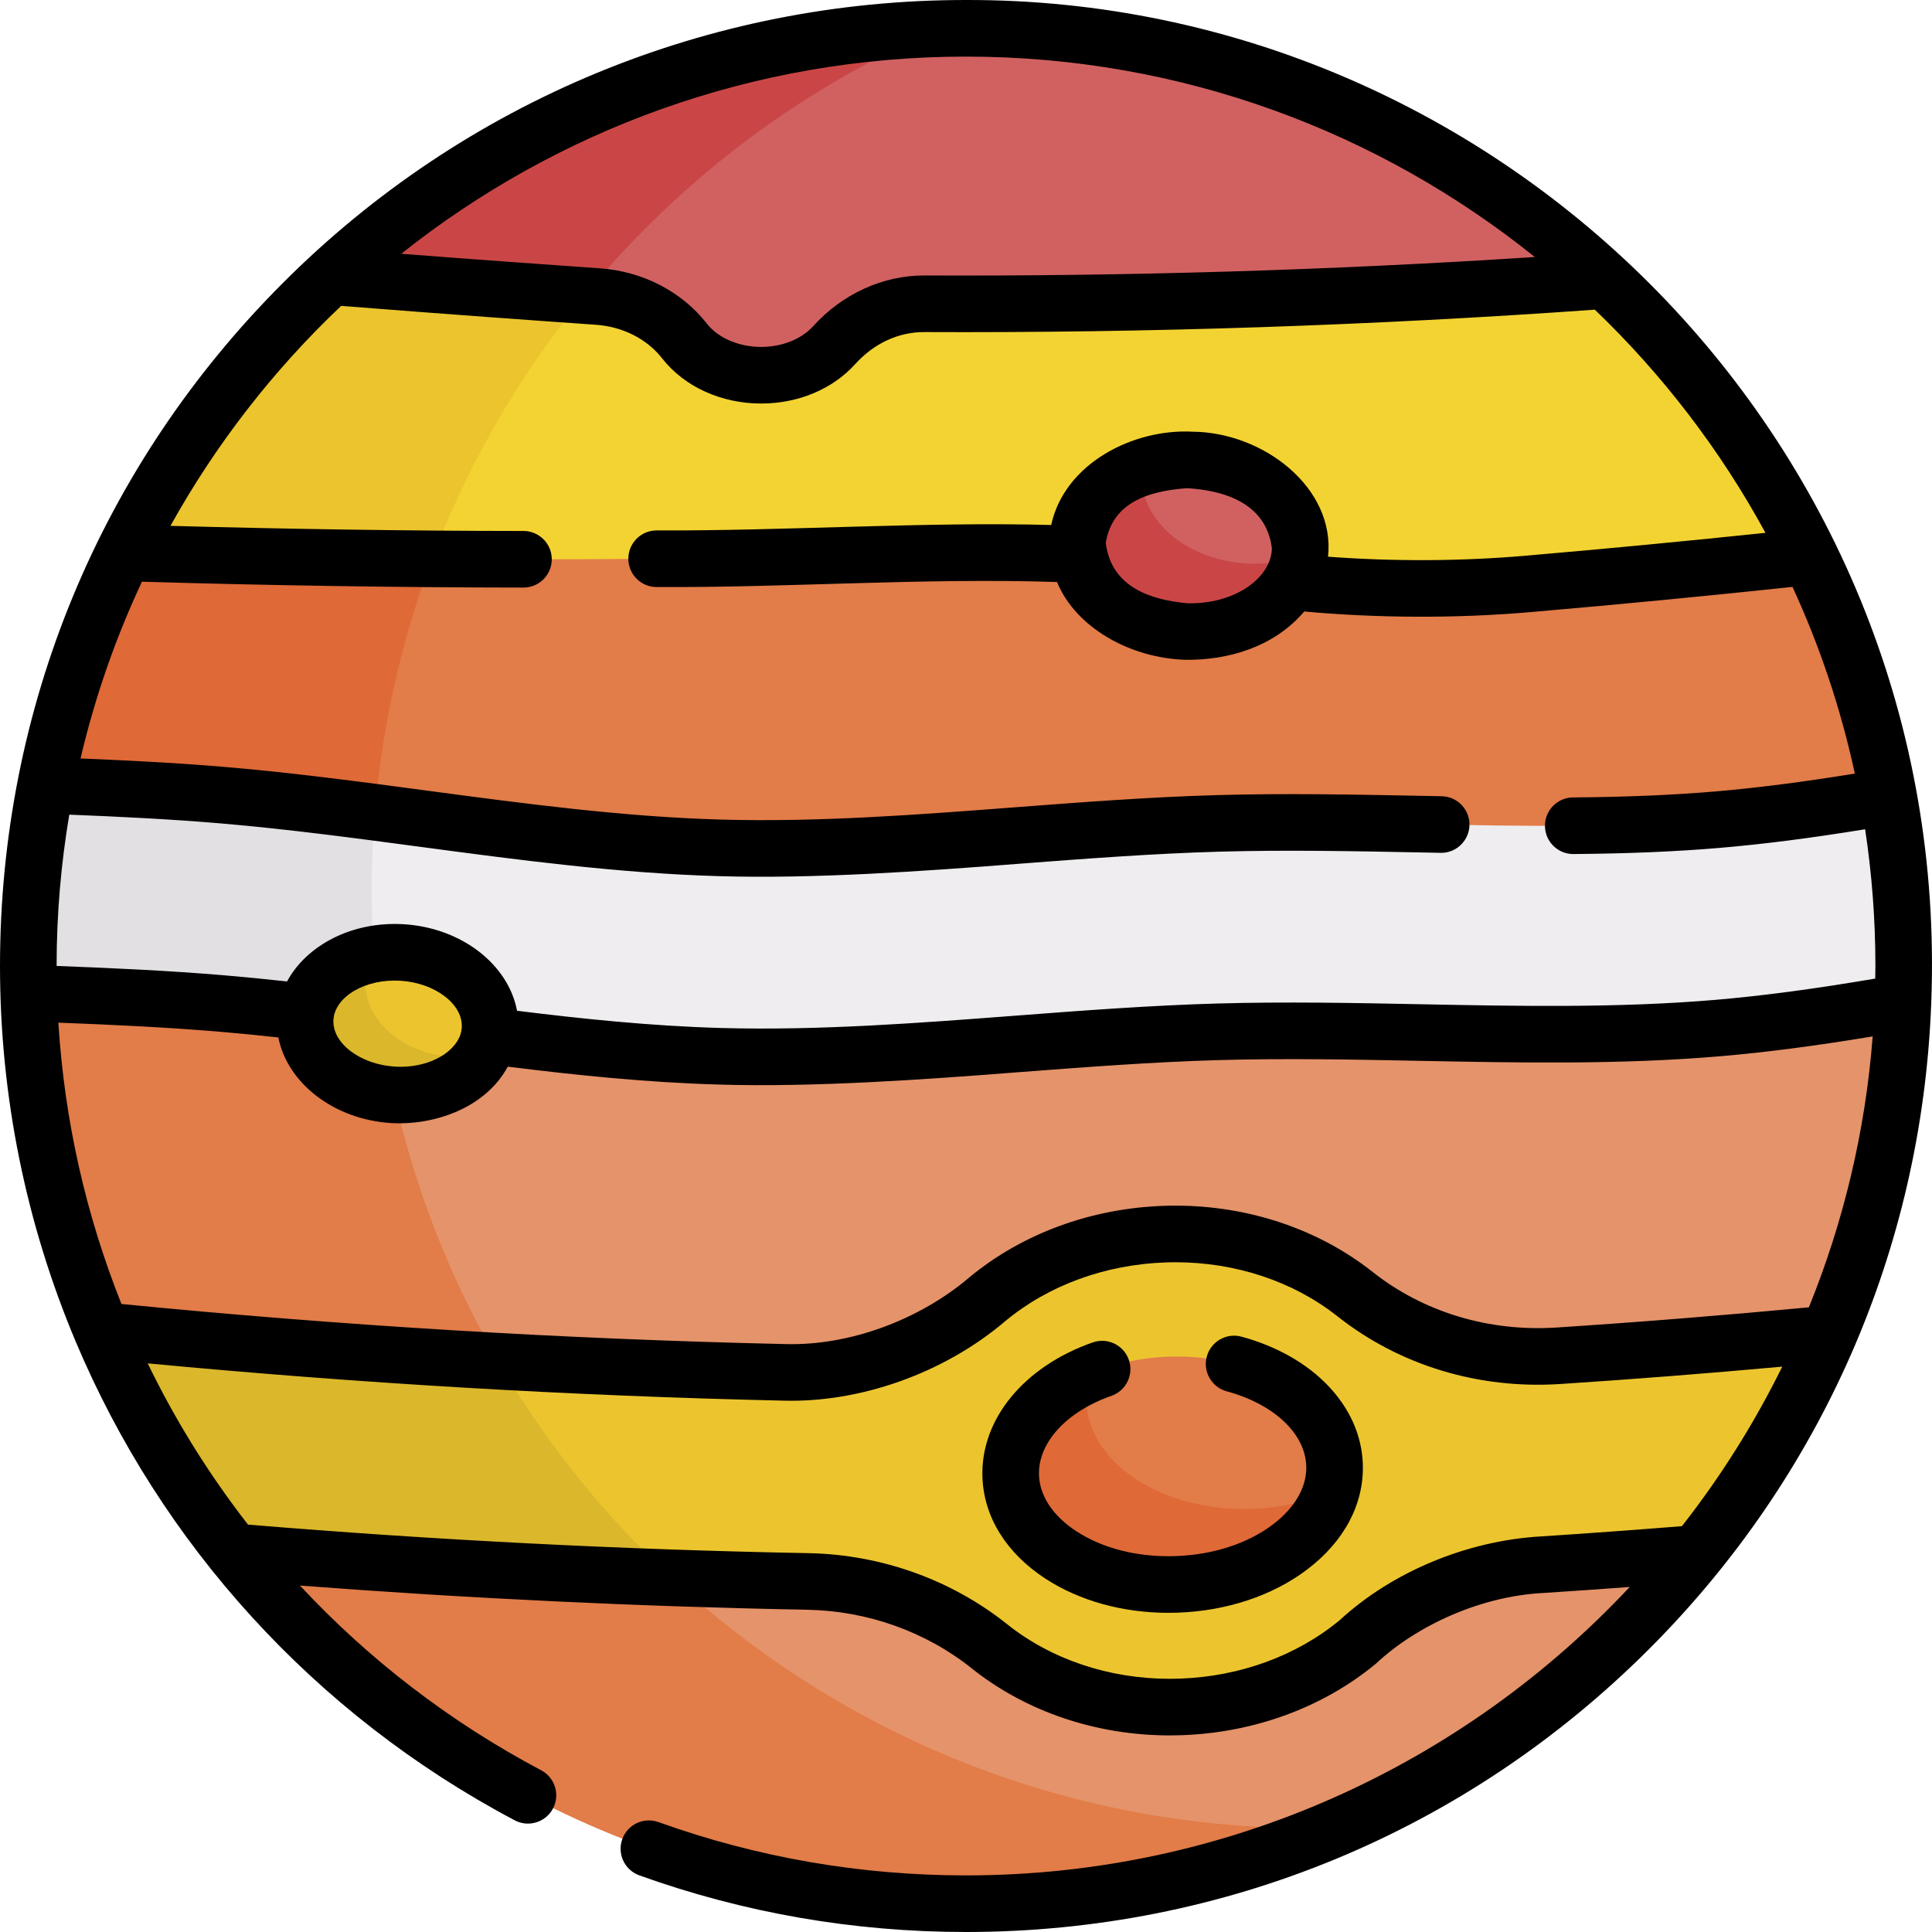
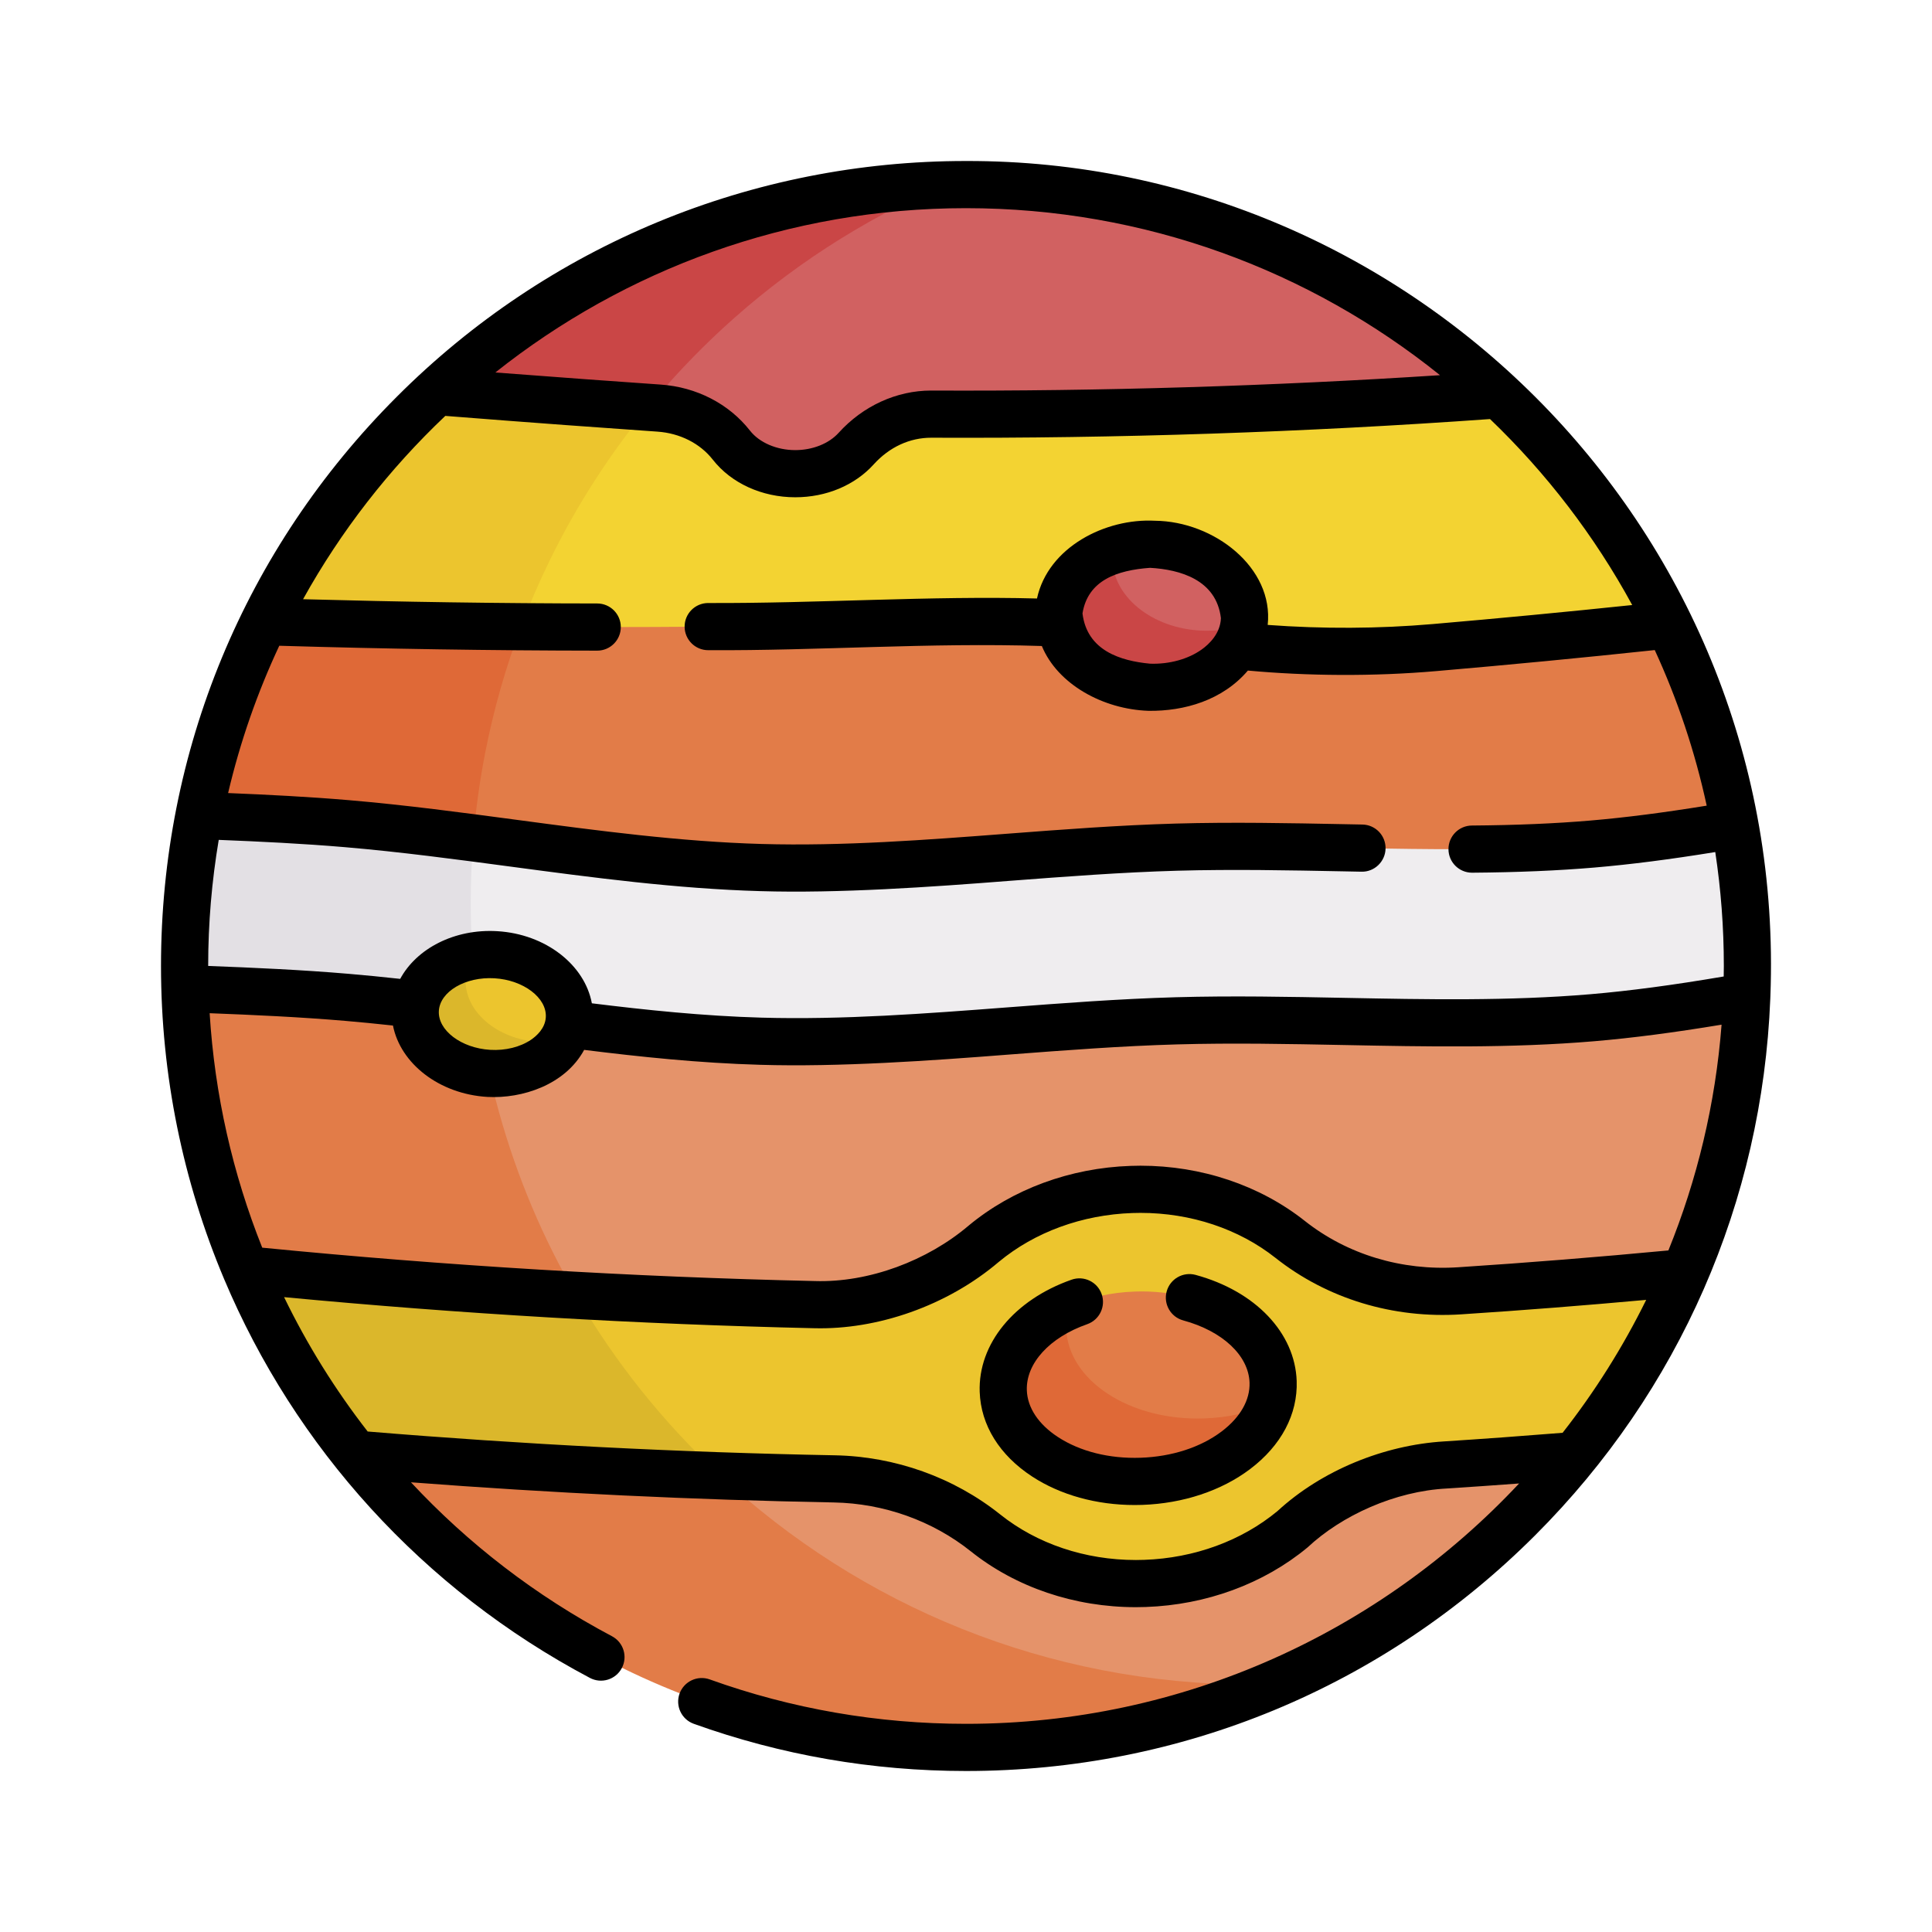
<svg xmlns="http://www.w3.org/2000/svg" version="1.1" width="512" viewBox="0 0 512.001 512.001" height="512" enable-background="new 0 0 512.001 512.001" id="Capa_1">
  <defs id="defs63" />
-   <g id="g58">
+   <g transform="translate(42.6667 42.6667) scale(0.8333333)" id="g58">
    <g id="g42">
      <path id="path2" fill="#e27c48" d="m500.45 211.121c-15.03 2.59-30.08 14.8-45.25 16.1-43.92 3.73-88.29-.26-132.31.99-44.03 1.24-88.1 7.73-132.14 6.48-44.02-1.24-87.65-10.21-131.56-13.95-15.64-1.33-31.35-12-47.08-12.6 1.81-9.277 25.229-13.696 28.039-22.572 3.757-11.866-12.712-28.02-7.289-39.038 73.45 2.27 146.98-7.75 220.43-10.08 22.34-.71 44.66.91 66.46 4.68 18.62 3.21 37.6 4.83 56.63 4.83 9.55 0 19.11-.4 28.65-1.23 24.9-2.14 49.75 5.46 74.59 2.77 9.66 19.87 16.75 41.22 20.83 63.62z" />
      <path id="path4" fill="#df6937" d="m114.5 148.111c-4.87 12.87-8.7 26.24-11.39 40.03-1.74 8.88-3 17.93-3.75 27.12-13.38-1.75-26.76-3.38-40.17-4.52-15.64-1.33-31.35-2-47.08-2.6 4.23-21.68 11.27-42.35 20.75-61.61 27.21.84 54.42 1.37 81.64 1.58z" />
      <path id="path6" fill="#efedef" d="m504.5 256.001c0 3.24-.06 6.46-.18 9.67-16.31 2.89-32.65 15.37-49.12 16.78-43.92 3.73-88.29-.26-132.31.99-44.03 1.24-88.1 7.73-132.14 6.48-44.02-1.24-87.65-10.21-131.56-13.95-17.14-1.46-34.35-12.12-51.58-12.76-.08-2.39 25.25-18.651 25.25-21.061 0-16.37-23.78-18.519-20.75-34.009 15.73.6 31.44 1.27 47.08 2.6 43.91 3.74 87.54 12.71 131.56 13.95 44.04 1.25 88.11-5.24 132.14-6.48 44.02-1.25 88.39 2.74 132.31-.99 15.17-1.3 30.22-3.51 45.25-6.1 2.66 14.56 4.05 29.56 4.05 44.88z" />
      <path id="path8" fill="#f3d332" d="m479.62 147.501c-24.84 2.69-49.69 5.09-74.59 7.23-9.54.83-19.1 1.23-28.65 1.23-19.03 0-38.01-1.62-56.63-4.83-21.8-3.77-44.12-5.39-66.46-4.68-73.45 2.33-146.98 2.35-220.43.08 7.756-15.792 47.303-9.057 58.097-22.74 8.147-10.327-13.063-41.572-3.407-50.48 28.99 2.3 54.45-5.87 70.84-4.73 8.96.62 17.47 4.71 23.01 11.78 4.26 5.46 11.76 9.08 20.3 9.08 7.95 0 15-3.14 19.38-7.98 6.18-6.84 14.73-11 23.95-10.96 60.22.27 120.44 8.23 180.55 3.85 22.21 20.75 40.61 45.52 54.04 73.15z" />
      <path id="path10" fill="#d16161" d="m425.581 74.351c-60.11 4.38-120.33 6.42-180.55 6.15-9.22-.04-17.77 4.12-23.95 10.96-4.38 4.84-11.43 7.98-19.38 7.98-8.54 0-16.04-3.62-20.3-9.08-5.54-7.07-14.05-11.16-23.01-11.78-16.39-1.14-41.85-2.97-70.84-5.27 16.555-15.27 44.19-10.955 64.429-21.31 30.23-15.469 55.044-42.29 90.87-44.158 4.355-.227 8.739-.342 13.151-.342 65.549 0 125.169 25.39 169.58 66.85z" />
      <path id="path12" fill="#e3e0e4" d="m100.91 270.691c-13.89-1.82-27.79-3.53-41.72-4.72-17.14-1.46-34.35-2.12-51.58-2.76-.08-2.39-.11-4.8-.11-7.21 0-16.37 1.58-32.37 4.61-47.86 15.73.6 31.44 1.27 47.08 2.6 13.41 1.14 26.79 2.77 40.17 4.52-.57 6.84-.86 13.76-.86 20.74 0 2.41.03 4.82.11 7.21.26 9.3 1.04 18.47 2.3 27.48z" />
      <path id="path14" fill="#ecc52e" d="m154.91 78.341c-12.11 14.74-22.56 30.9-31.05 48.19-3.45 7.01-6.58 14.21-9.36 21.58-27.22-.21-54.43-.74-81.64-1.58 13.61-27.71 32.24-52.51 54.69-73.22 27.01 2.14 50.96 3.88 67.36 5.03z" />
      <path id="path16" fill="#ca4646" d="m248.97 7.601c-26.08 11.2-49.85 26.74-70.42 45.71-8.44 7.78-16.34 16.15-23.64 25.03-16.4-1.15-40.35-2.89-67.36-5.03 42.69-39.37 99.19-63.98 161.42-65.71z" />
      <path id="path18" fill="#d16161" d="m290.958 145.214c-.426 12.553 9.406 17.234 25.702 17.787 15.493.526 26.133-3.886 27.744-15.538.083-.604.136-1.215.157-1.834.426-12.553-12.439-23.177-28.734-23.731-6.742-.229-13.015 1.302-18.083 4.064-7.182 3.916-6.536 11.892-6.786 19.252z" />
      <path id="path20" fill="#ca4646" d="m344.39 147.461c-1.6 11.65-14.61 20.42-30.11 19.9-16.29-.56-29.16-11.18-28.73-23.74.3-8.95 7.27-16.46 17.16-19.83-.09.6-.14 1.21-.16 1.83-.43 12.56 12.44 23.18 28.73 23.74 4.68.16 9.13-.53 13.11-1.9z" />
      <path id="path22" fill="#e5936a" d="m504.32 265.671c-1.19 31.08-8.09 60.69-19.68 87.83h-.01c-23.86 2.3-47.72 14.23-71.63 15.79-19.36 1.27-38.72-4.32-53.94-16.36-12.56-9.93-29.23-15.92-47.57-15.92-.95 0-1.93.01-2.89.05-17.58.6-34.26 6.73-46.94 17.24-.06.06-.14.12-.2.18-15.1 12.58-34.04 19.65-53.68 19.21-60.37-1.36-120.67-15.05-180.8-21.08-5.057-11.974 16.316-27.781 13.169-40.625-4.11-16.772-32.035-30.857-32.539-48.775 17.23.64 34.44 1.3 51.58 2.76 43.91 3.74 87.54 12.71 131.56 13.95 44.04 1.25 88.11-5.24 132.14-6.48 44.02-1.25 88.39 2.74 132.31-.99 16.47-1.41 32.81-3.89 49.12-6.78z" />
      <path id="path24" fill="#e27c48" d="m132.05 360.761c-35.07-1.93-70.1-4.64-105.07-8.15-11.66-27.61-18.48-57.76-19.37-89.4 17.23.64 34.44 1.3 51.58 2.76 13.93 1.19 27.83 2.9 41.72 4.72 3.02 21.66 8.84 42.42 17.07 61.92 4.1 9.72 8.81 19.11 14.07 28.15z" />
      <path id="path26" fill="#ecc52e" d="m86.107 270.691c-.617 10.42 4.613 14.828 18.141 15.629 10.145.601 19.136.196 23.255-6.356 1.373-2.184 2.206-4.625 2.36-7.23.617-10.42-9.849-19.517-23.376-20.318-2.559-.152-5.044.005-7.396.428-10.081 1.815-12.484 9.398-12.984 17.847z" />
      <path id="path28" fill="#dbb72b" d="m127.64 279.721c-4.04 6.69-13.12 11.04-23.39 10.43-13.53-.8-23.99-9.9-23.37-20.32.49-8.45 8.13-15.18 18.21-16.99-1.29 2.12-2.06 4.48-2.21 6.99-.62 10.42 9.84 19.52 23.37 20.32 2.56.15 5.05-.01 7.39-.43z" />
      <path id="path30" fill="#ecc52e" d="m484.63 353.501c-8.97 21.03-20.76 40.57-34.9 58.15-13.75 1.13-27.49 12.13-41.24 13.02-17.33 1.12-34.02 7.6-47.04 19.08-.52.46-1.05.91-1.6 1.36-12.68 10.51-29.35 16.63-46.93 17.24-.98.03-1.94.05-2.89.05-18.48 0-35.24-6.07-47.82-16.12-13.66-10.91-30.61-16.85-48.08-17.18-50.76-.95-101.52-13.57-152.16-17.84h-.01c-7.088-8.85 11.606-27.774 5.763-37.551-5.862-9.81-36.256-10.476-40.743-21.099 60.13 6.03 120.43 9.72 180.8 11.08 19.64.44 38.58-6.63 53.68-19.21.06-.06.14-.12.2-.18 12.68-10.51 29.36-16.64 46.94-17.24.96-.04 1.94-.05 2.89-.05 18.34 0 35.01 5.99 47.57 15.92 15.22 12.04 34.58 17.63 53.94 16.36 23.91-1.56 47.77-3.49 71.63-5.79z" />
      <path id="path32" fill="#dbb72b" d="m177.96 418.131c-38.7-1.32-77.38-3.61-115.99-6.87h-.01c-14.2-17.73-26.02-37.44-34.98-58.65 34.97 3.51 70 6.22 105.07 8.15 6.22 10.7 13.21 20.89 20.91 30.5h.01c7.66 9.56 16.02 18.55 24.99 26.87z" />
      <path id="path34" fill="#e27c48" d="m353.666 388.227c.072 2.083-.158 4.127-.662 6.112-3.528 13.888-18.438 18.672-39.173 19.386-23.697.816-39.235-5.03-39.809-21.695-.388-11.277 1.898-22.26 14.749-27.888 6.141-2.69 13.286-4.35 20.949-4.614 23.697-.816 43.372 12.033 43.946 28.699z" />
      <path id="path36" fill="#df6937" d="m352.74 395.271c-4.03 13.44-20.67 23.91-40.94 24.61-23.7.81-43.38-12.03-43.95-28.7-.39-11.28 8.07-21.41 20.92-27.04-.68 2.27-1 4.63-.92 7.04.57 16.67 20.25 29.51 43.95 28.7 7.66-.27 14.8-1.93 20.94-4.61z" />
      <path id="path38" fill="#e5936a" d="m449.73 411.651c-25.295 31.442-58.086 56.596-95.66 72.75-30.088 12.936-63.438 5.919-98.265 5.919-78.5 0-106.028-7.5-151.558-64.34 38.611 3.256 35.015-9.166 73.713-7.838 12.056.414 24.113.734 36.17.959 17.47.33 34.42 6.27 48.08 17.18 12.58 10.05 29.34 16.12 47.82 16.12.95 0 1.91-.02 2.89-.05 17.58-.61 34.25-6.73 46.93-17.24.55-.45 1.08-.9 1.6-1.36 13.02-11.48 29.71-17.96 47.04-19.08 13.75-.89 27.49-1.89 41.24-3.02z" />
      <path id="path40" fill="#e27c48" d="m354.07 484.401c-30.09 12.93-63.24 20.1-98.07 20.1-78.5 0-148.5-36.4-194.03-93.24 38.61 3.26 77.29 5.55 115.99 6.87 44.34 41.19 103.75 66.37 169.04 66.37 2.36 0 4.72-.03 7.07-.1z" />
    </g>
    <g id="g56">
      <path id="path44" d="m511.809 265.512c5.566-147.414-113.579-265.882-255.809-265.511-68.061-.036-132.904 26.772-181.02 74.98-48.351 48.352-74.98 112.64-74.98 181.02 0 34.835 7.019 68.544 20.038 99.473l.03.072c22.535 53.489 63.036 98.646 116.335 126.858 3.661 1.938 8.2.54 10.137-3.12 1.938-3.661.541-8.2-3.12-10.138-24.327-12.876-45.817-29.506-63.928-48.956 44.749 3.418 89.909 5.574 134.502 6.411 15.895.295 31.354 5.813 43.53 15.537 14.345 11.456 32.991 17.765 52.504 17.765 1.035 0 2.083-.023 3.149-.059 19.24-.664 37.518-7.398 51.431-18.936 10.876-10.166 27.77-17.9 44.363-18.75 7.606-.491 15.268-1.027 22.922-1.595-44.006 47.008-106.573 76.438-175.893 76.438-27.989 0-55.409-4.753-81.499-14.126-3.899-1.401-8.194.625-9.594 4.522-1.401 3.898.624 8.194 4.522 9.594 27.722 9.96 56.848 15.01 86.571 15.01 68.38 0 132.668-26.629 181.02-74.98 45.884-45.884 72.188-106.122 74.755-170.586.031-.304.041-.612.034-.923zm-32.441 80.942c-22.101 2.091-44.558 3.898-66.852 5.353-17.956 1.172-35.287-4.066-48.801-14.763-14.306-11.308-32.853-17.536-52.225-17.536-1.285 0-2.281.019-3.146.059-19.229.652-37.508 7.386-51.465 18.96-13.107 11.162-31.7 18.203-48.935 17.663-58.442-1.311-117.542-4.893-175.752-10.616-9.385-23.489-15.119-48.608-16.722-74.559 13.719.528 28.579 1.195 43.079 2.432 4.798.408 9.824.9 15.218 1.488 2.376 12.08 14.695 21.793 30.038 22.702 11.034.591 24.69-3.787 30.767-14.963 17.72 2.207 36.587 4.197 55.966 4.745 25.001.754 54.076-1.289 79.544-3.286 17.409-1.329 35.412-2.703 53.021-3.201 17.612-.499 35.669-.144 53.132.2 26.073.513 53.037 1.042 79.598-1.21 12.156-1.039 25.194-2.734 40.448-5.264-1.937 25.21-7.785 49.338-16.913 71.796zm-361.687-67.005c-3.426 2.329-8.158 3.5-12.986 3.215-9.218-.546-16.697-6.218-16.333-12.387.366-6.168 8.463-10.924 17.681-10.373 9.218.546 16.697 6.219 16.332 12.388-.212 3.594-3.032 6.027-4.694 7.157zm289.061-211.336c-53.547 3.475-107.843 5.129-161.677 4.887-.058 0-.115 0-.173 0-10.951 0-21.649 4.887-29.381 13.431-3.118 3.45-8.28 5.51-13.809 5.51-5.893 0-11.41-2.374-14.399-6.198-6.669-8.521-17.018-13.858-28.389-14.642-12.729-.883-31.161-2.201-52.588-3.847 41.141-32.693 93.164-52.253 149.674-52.253 57.002 0 109.434 19.905 150.742 53.112zm-316.327 12.946c27.733 2.192 51.864 3.924 67.464 5.006 7.14.492 13.559 3.744 17.609 8.919 5.852 7.486 15.652 11.956 26.214 11.956 9.845 0 18.934-3.81 24.935-10.449 4.985-5.508 11.472-8.518 18.36-8.491 59.186.265 118.937-1.74 177.647-5.935 17.946 17.201 33.25 37.139 45.22 59.143-20.895 2.189-42.194 4.222-63.473 6.055-17.162 1.481-34.961 1.568-52.447.269 1.97-18.213-17.071-32.953-35.862-33.129-15.698-.837-33.955 8.353-37.507 24.728-33.485-.907-70.189 1.59-104.628 1.437-4.142.038-7.469 3.426-7.431 7.568.038 4.119 3.388 7.432 7.498 7.432 34.98.206 70.502-2.475 106.104-1.329 5.013 12.165 19.429 20.119 33.912 20.612 11.367.156 23.547-3.334 31.612-12.801 18.876 1.726 39.849 1.916 60.037.156 23.279-2.005 46.577-4.249 69.355-6.674 7.214 15.665 12.79 32.23 16.52 49.476-13.91 2.257-25.822 3.781-36.991 4.738-11.273.957-23.603 1.475-37.69 1.584-4.142.033-7.474 3.417-7.441 7.559.032 4.122 3.384 7.441 7.499 7.441h.06c14.476-.113 27.181-.649 38.847-1.639 11.643-.997 24.013-2.582 38.44-4.929 1.791 11.823 2.724 23.923 2.724 36.237 0 1.115-.027 2.224-.042 3.336-16.223 2.758-29.826 4.567-42.395 5.641-25.776 2.187-52.341 1.664-78.03 1.159-17.641-.347-35.879-.706-53.851-.197-17.968.508-36.152 1.896-53.738 3.239-25.626 1.956-52.126 3.977-77.978 3.248-18.554-.525-36.778-2.432-53.949-4.562-2.262-12.189-14.645-22.02-30.087-22.935-13.614-.812-25.671 5.546-30.866 15.167-5.769-.634-11.124-1.16-16.24-1.595-15.193-1.297-30.651-1.975-44.824-2.516.001-13.658 1.161-27.048 3.356-40.091 13.064.521 26.705 1.175 40.195 2.324 17.561 1.494 35.459 3.884 52.769 6.195 25.855 3.453 52.591 7.023 79.222 7.777 25.001.754 54.076-1.29 79.544-3.286 17.409-1.329 35.412-2.703 53.021-3.201 17.615-.499 35.67-.144 53.134.2l5.539.108c4.1.104 7.563-3.213 7.643-7.355.079-4.141-3.214-7.563-7.355-7.642l-5.531-.108c-17.64-.347-35.881-.706-53.853-.197-17.968.508-36.152 1.896-53.739 3.239-25.625 1.957-52.122 3.982-77.978 3.248-25.846-.731-52.187-4.249-77.66-7.65-17.484-2.335-35.564-4.75-53.482-6.274-12.961-1.104-25.971-1.755-38.485-2.268 3.822-16.313 9.315-31.987 16.272-46.845 33.594.992 67.574 1.524 101.103 1.555h.007c4.139 0 7.496-3.354 7.5-7.493.004-4.142-3.351-7.503-7.493-7.507-31.022-.028-62.424-.499-93.554-1.355 12.048-21.697 27.345-41.353 45.238-58.299zm202.63 62.821c1.703-10.538 10.969-13.746 21.49-14.503 9.566.542 21.087 3.801 22.529 15.998-.169 4.983-3.871 8.366-6.063 9.939-4.317 3.098-10.322 4.758-16.463 4.546-9.362-.885-20.033-4.111-21.493-15.98zm114.962 263.309c-19.118 1.173-38.893 9.21-52.94 22.146-11.404 9.457-26.465 14.968-42.399 15.518-.89.03-1.77.05-2.639.05-16.125 0-31.446-5.145-43.144-14.485-14.745-11.776-33.43-18.457-52.61-18.813-49.266-.925-99.223-3.477-148.548-7.565-10.339-13.281-19.245-27.606-26.585-42.735 55.861 5.287 112.462 8.626 168.466 9.882 20.103.568 42.401-7.103 58.844-21.109 11.417-9.467 26.476-14.978 42.485-15.521.852-.038 1.712-.046 2.554-.046 16.011 0 31.254 5.08 42.919 14.3 16.43 13.003 37.409 19.383 59.084 17.966 19.596-1.278 39.316-2.831 58.819-4.603-7.41 15.036-16.332 29.199-26.585 42.274-12.533 1.008-25.202 1.932-37.721 2.741z" />
      <path id="path46" d="m329.019 354.233c-3.993-1.086-8.118 1.273-9.204 5.271-1.087 3.997 1.273 8.118 5.271 9.204 12.512 3.4 20.788 11.163 21.085 19.777.19 5.55-2.956 11.065-8.86 15.529-6.687 5.056-15.839 8.028-25.771 8.37-9.938.346-19.267-1.995-26.286-6.578-6.197-4.047-9.716-9.333-9.907-14.884-.295-8.573 7.241-16.82 19.199-21.011 3.909-1.37 5.968-5.65 4.598-9.559-1.371-3.909-5.649-5.968-9.559-4.598-18.282 6.408-29.755 20.414-29.229 35.684.363 10.57 6.293 20.133 16.696 26.927 8.991 5.872 20.492 9.051 32.609 9.051.796 0 1.594-.014 2.394-.041 12.991-.447 25.173-4.495 34.301-11.396 9.911-7.493 15.169-17.441 14.805-28.011-.527-15.33-13.144-28.573-32.142-33.735z" />
    </g>
  </g>
</svg>
